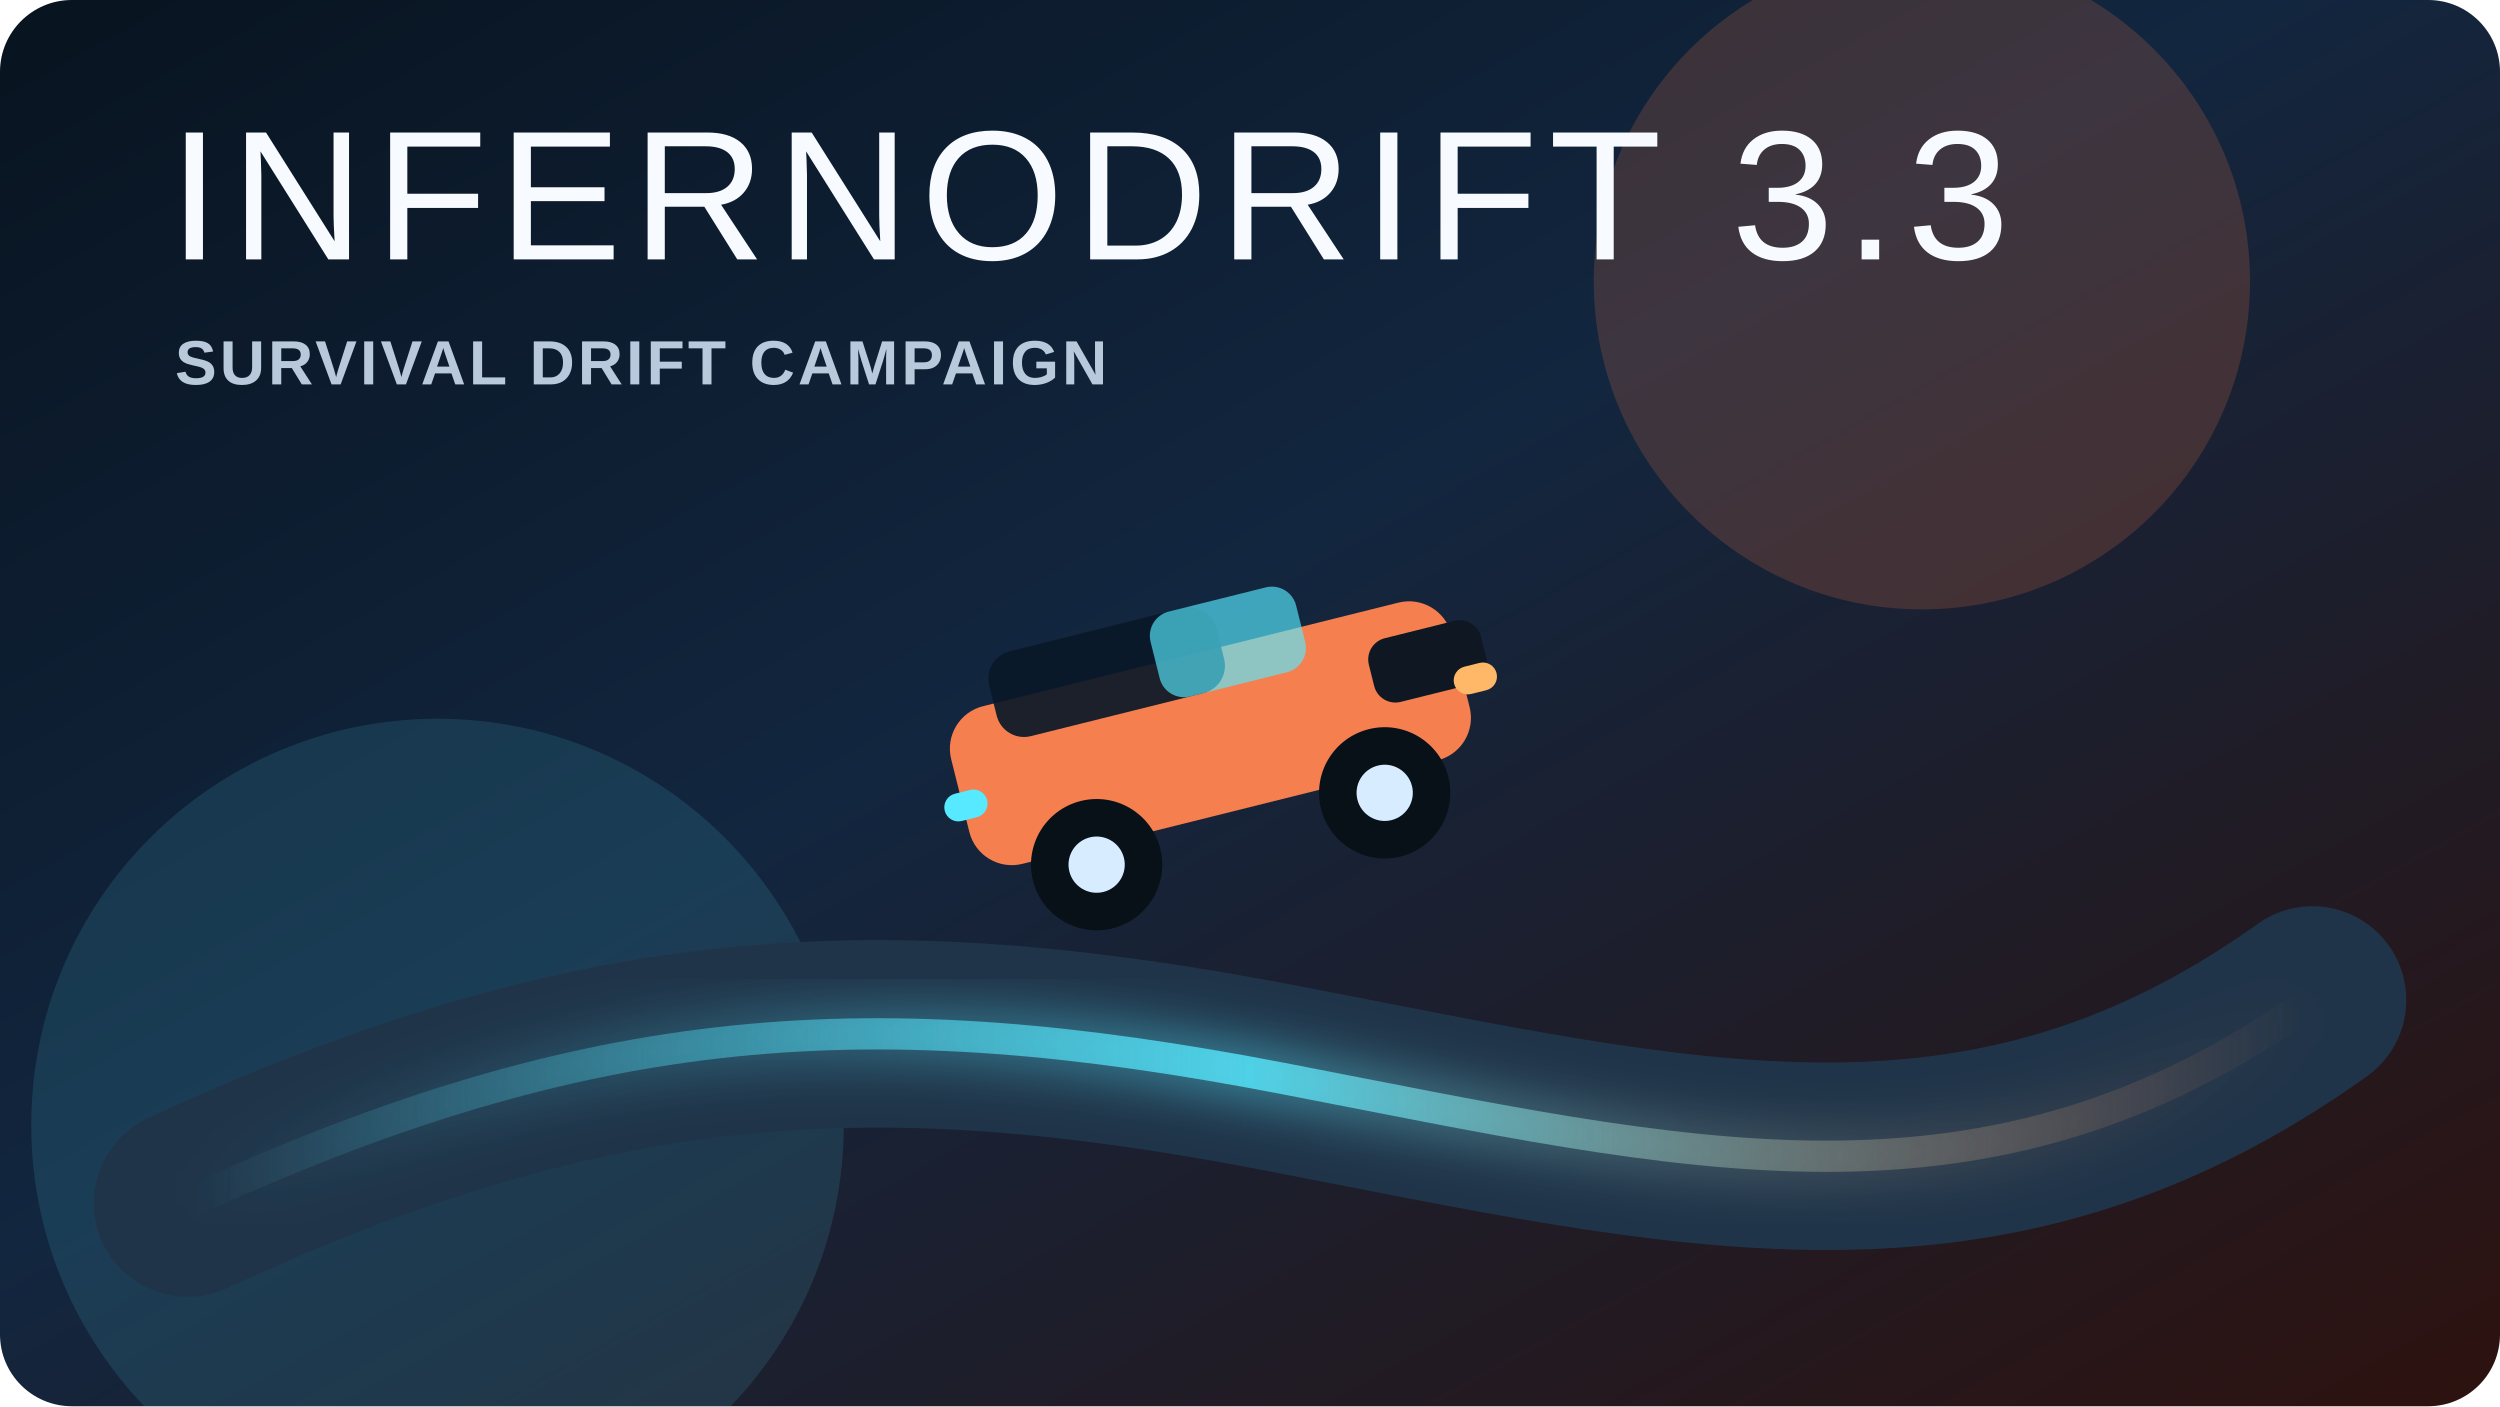
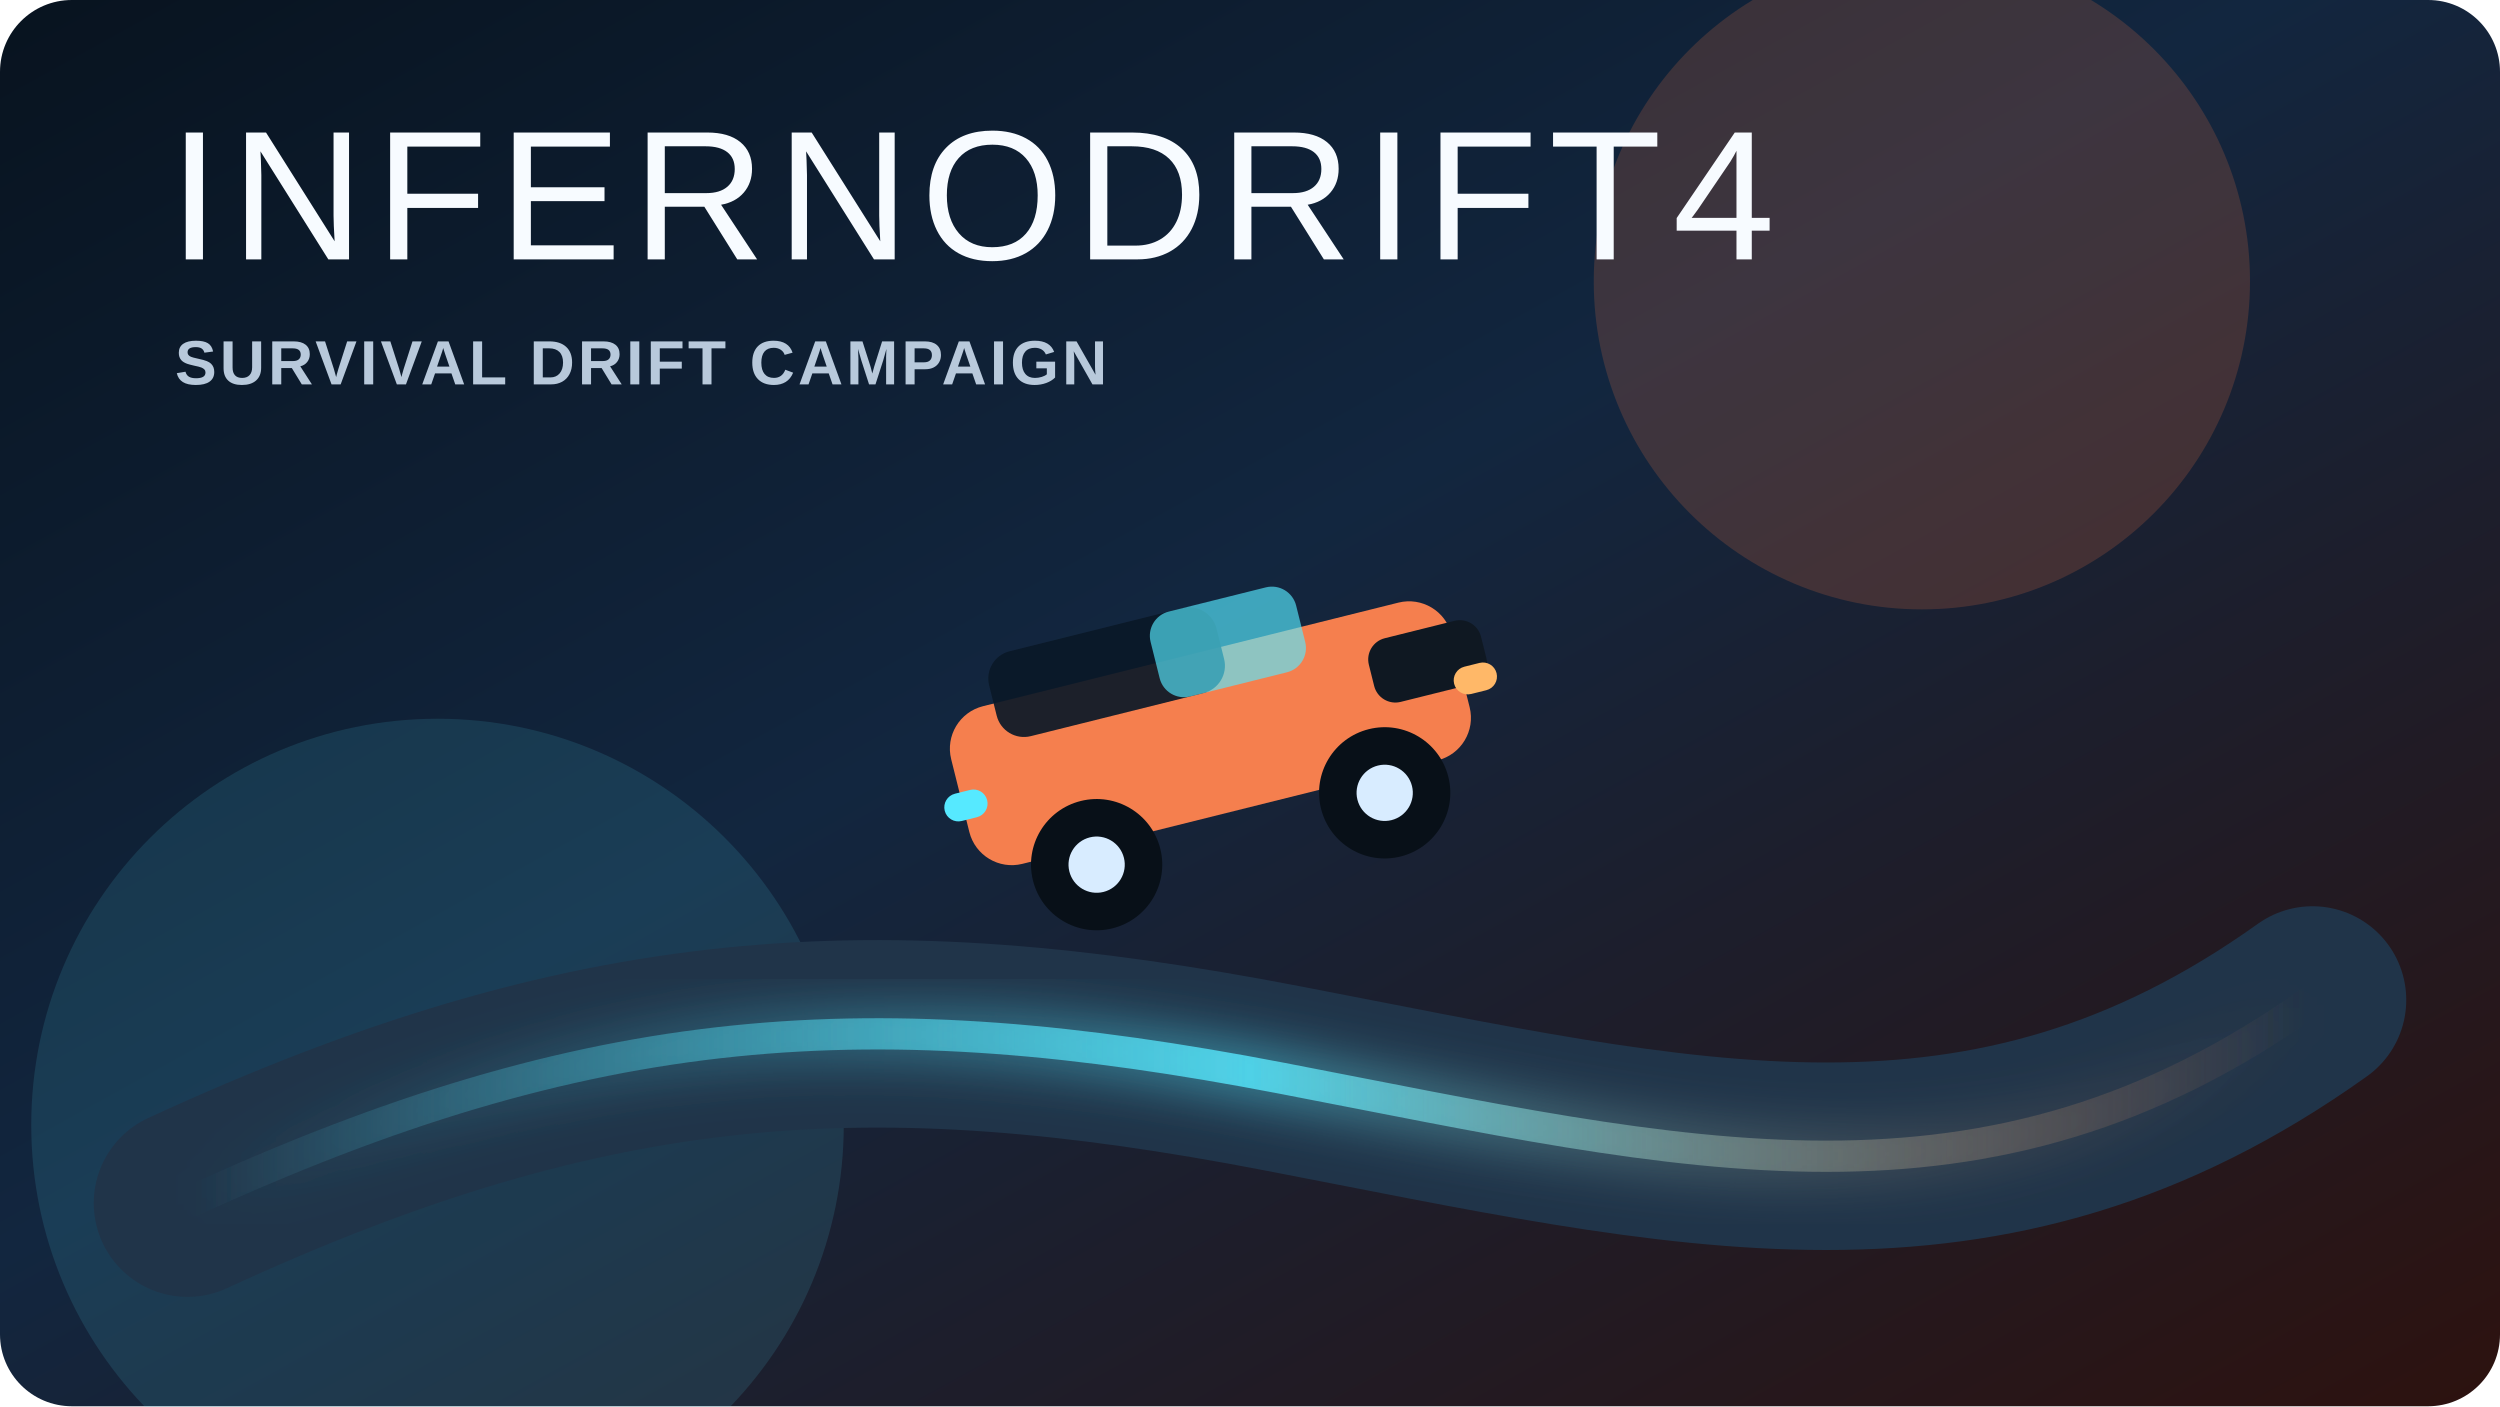
- <svg xmlns="http://www.w3.org/2000/svg" viewBox="0 0 1600 900" role="img" aria-label="InfernoDrift 3.3">
+ <svg xmlns="http://www.w3.org/2000/svg" viewBox="0 0 1600 900" role="img" aria-label="InfernoDrift4">
  <defs>
    <linearGradient id="bg33" x1="0" y1="0" x2="1" y2="1">
      <stop offset="0%" stop-color="#08131f" />
      <stop offset="45%" stop-color="#12263f" />
      <stop offset="100%" stop-color="#2d120f" />
    </linearGradient>
    <linearGradient id="roadGlow" x1="0" y1="0" x2="1" y2="0">
      <stop offset="0%" stop-color="#56e9ff" stop-opacity="0" />
      <stop offset="50%" stop-color="#56e9ff" stop-opacity="0.8" />
      <stop offset="100%" stop-color="#ff8a4f" stop-opacity="0" />
    </linearGradient>
    <filter id="softGlow">
      <feGaussianBlur stdDeviation="18" result="b" />
      <feMerge>
        <feMergeNode in="b" />
        <feMergeNode in="SourceGraphic" />
      </feMerge>
    </filter>
  </defs>
  <rect width="1600" height="900" rx="46" fill="url(#bg33)" />
  <circle cx="1230" cy="180" r="210" fill="#ff7a45" opacity="0.18" />
  <circle cx="280" cy="720" r="260" fill="#56e9ff" opacity="0.12" />
  <path d="M120 770 C380 650, 560 640, 820 690 S1270 790, 1480 640" fill="none" stroke="#203449" stroke-width="120" stroke-linecap="round" />
  <path d="M120 770 C380 650, 560 640, 820 690 S1270 790, 1480 640" fill="none" stroke="url(#roadGlow)" stroke-width="20" stroke-linecap="round" filter="url(#softGlow)" />
  <g transform="translate(780 470) rotate(-14)">
    <rect x="-170" y="-54" width="330" height="104" rx="28" fill="#f57f4e" />
    <rect x="-135" y="-84" width="150" height="56" rx="18" fill="#0a1827" opacity="0.92" />
    <rect x="-28" y="-84" width="96" height="56" rx="16" fill="#56e9ff" opacity="0.65" />
    <rect x="104" y="-34" width="74" height="42" rx="14" fill="#0f1822" />
    <circle cx="-96" cy="62" r="42" fill="#081018" />
    <circle cx="94" cy="62" r="42" fill="#081018" />
    <circle cx="-96" cy="62" r="18" fill="#d8ecff" />
    <circle cx="94" cy="62" r="18" fill="#d8ecff" />
    <rect x="-182" y="-4" width="28" height="18" rx="9" fill="#56e9ff" />
    <rect x="154" y="-4" width="28" height="18" rx="9" fill="#ffb868" />
  </g>
-   <text x="108" y="166" fill="#f7fbff" font-family="Bebas Neue, Arial, sans-serif" font-size="118" letter-spacing="7">INFERNODRIFT 3.3</text>
+   <text x="108" y="166" fill="#f7fbff" font-family="Bebas Neue, Arial, sans-serif" font-size="118" letter-spacing="7">INFERNODRIFT4</text>
  <text x="112" y="246" fill="#b8c9db" font-family="Rajdhani, Arial, sans-serif" font-size="40" font-weight="600" letter-spacing="2">SURVIVAL DRIFT CAMPAIGN</text>
</svg>
